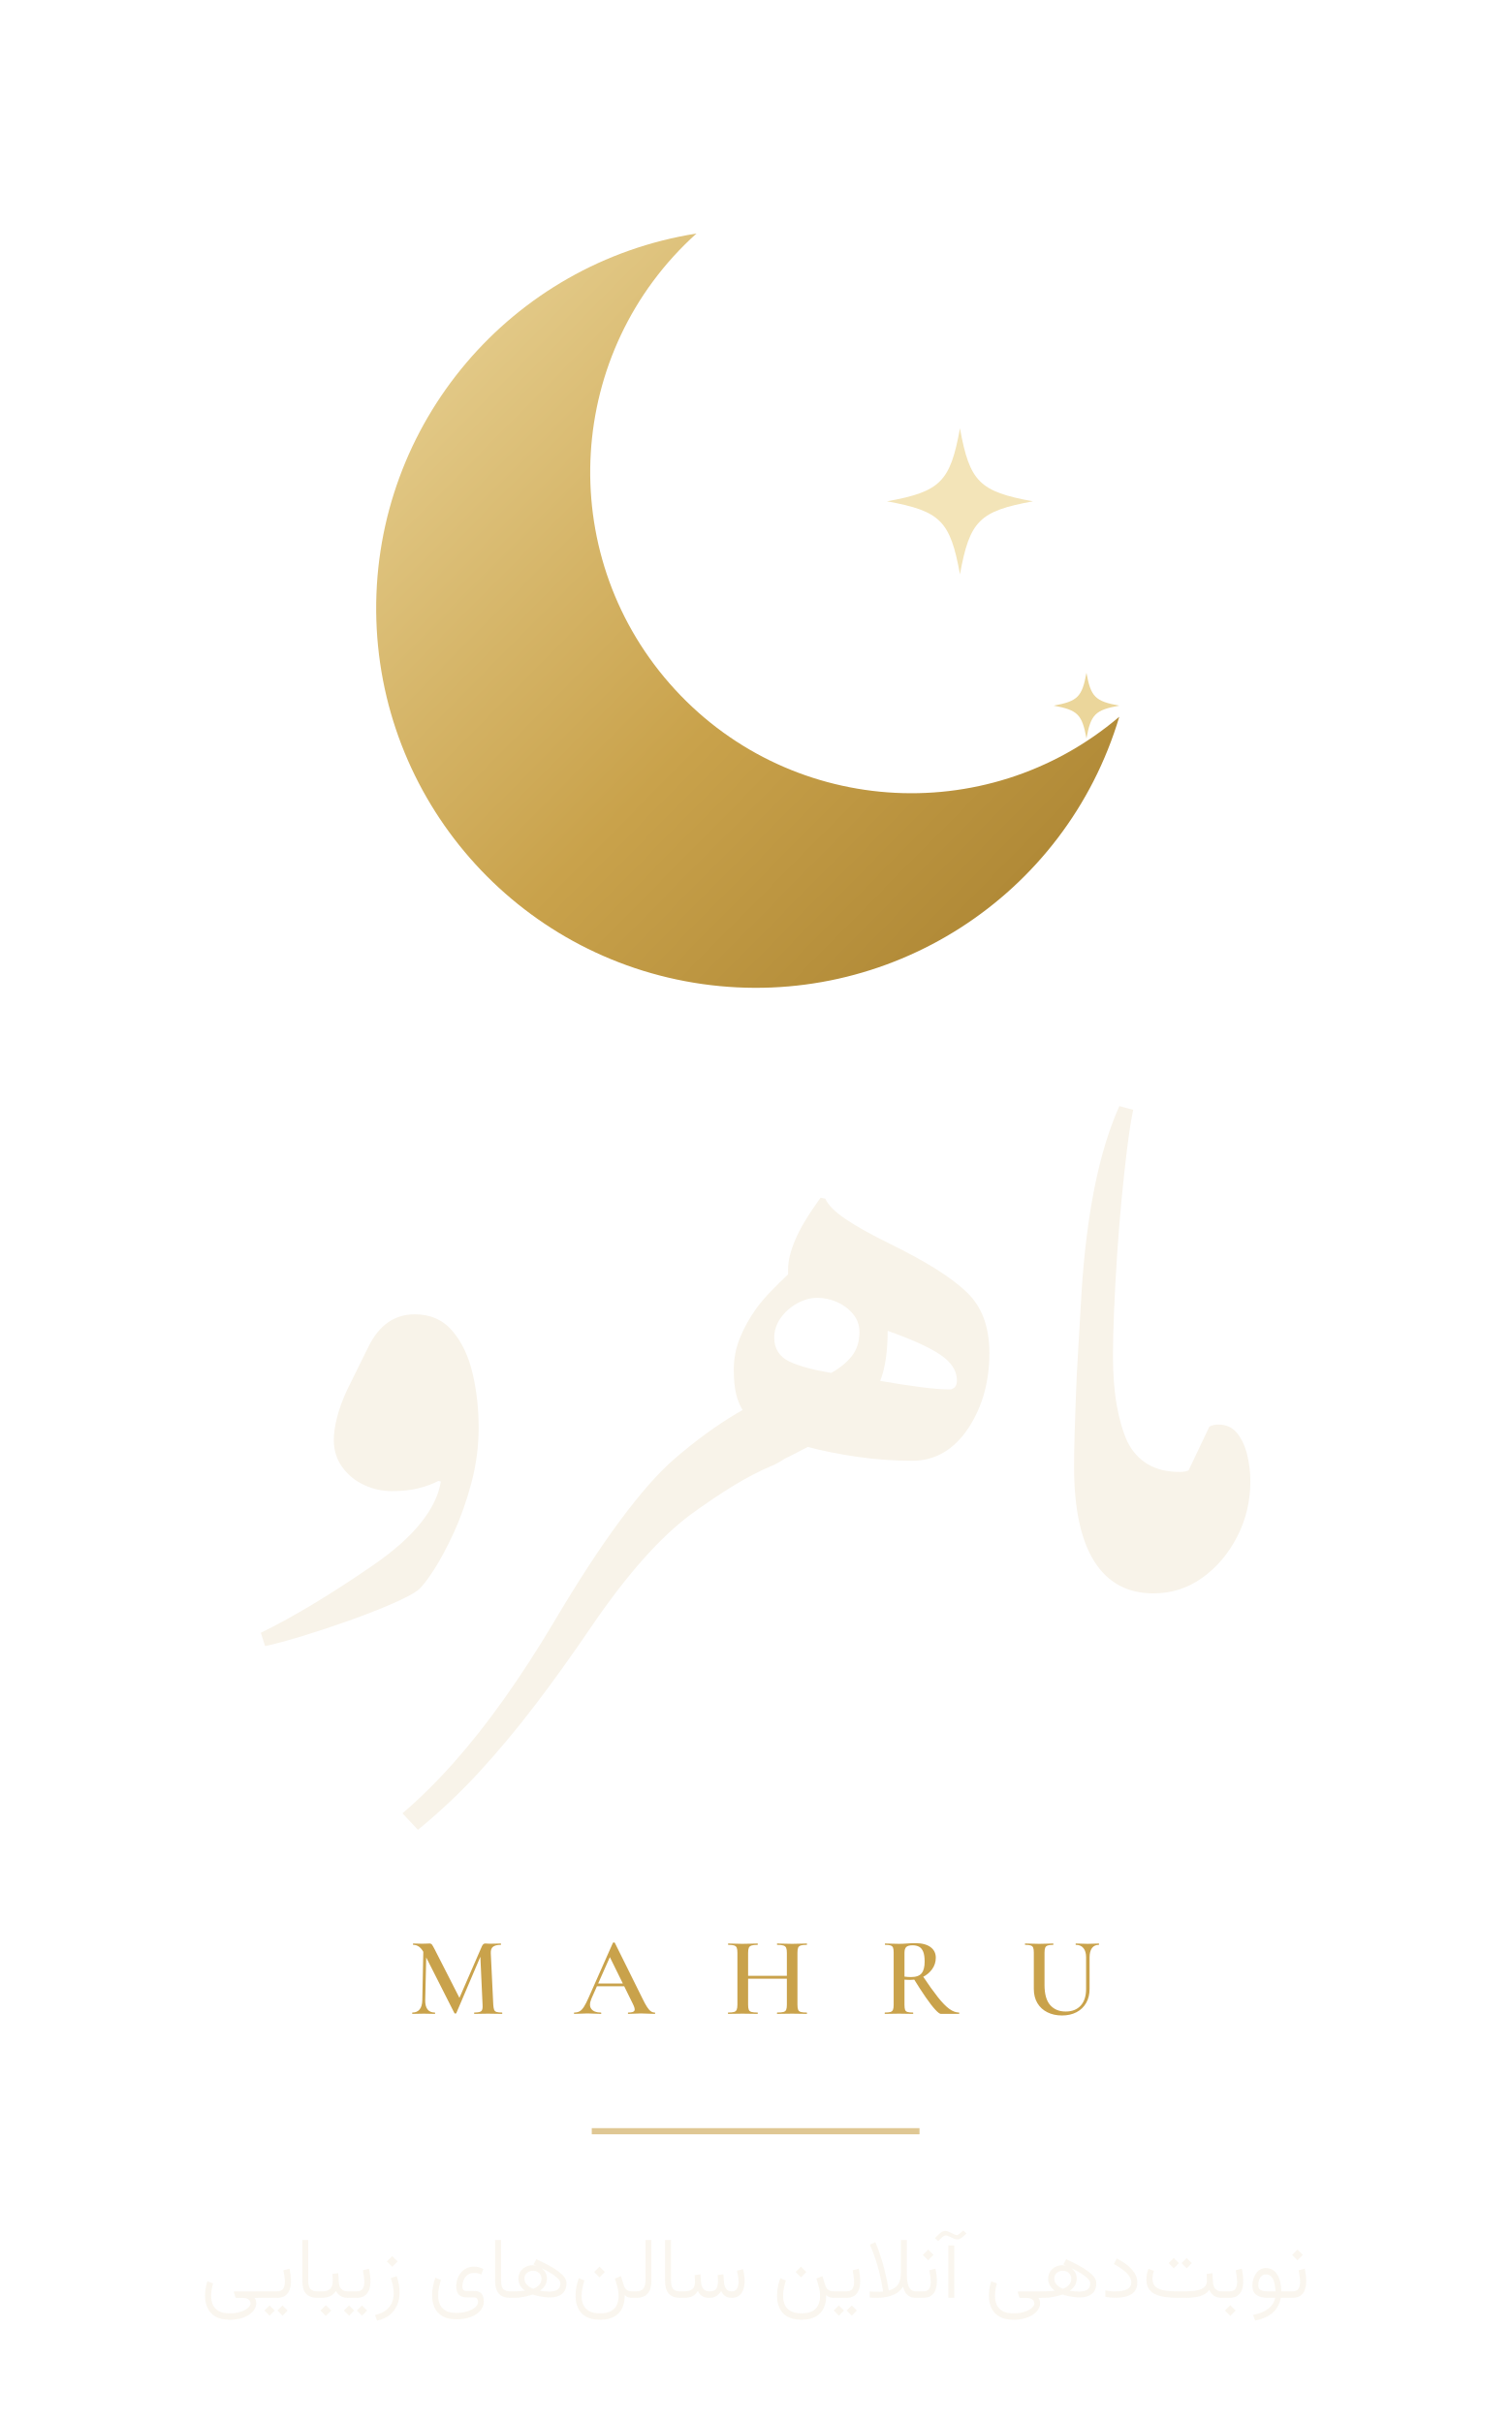
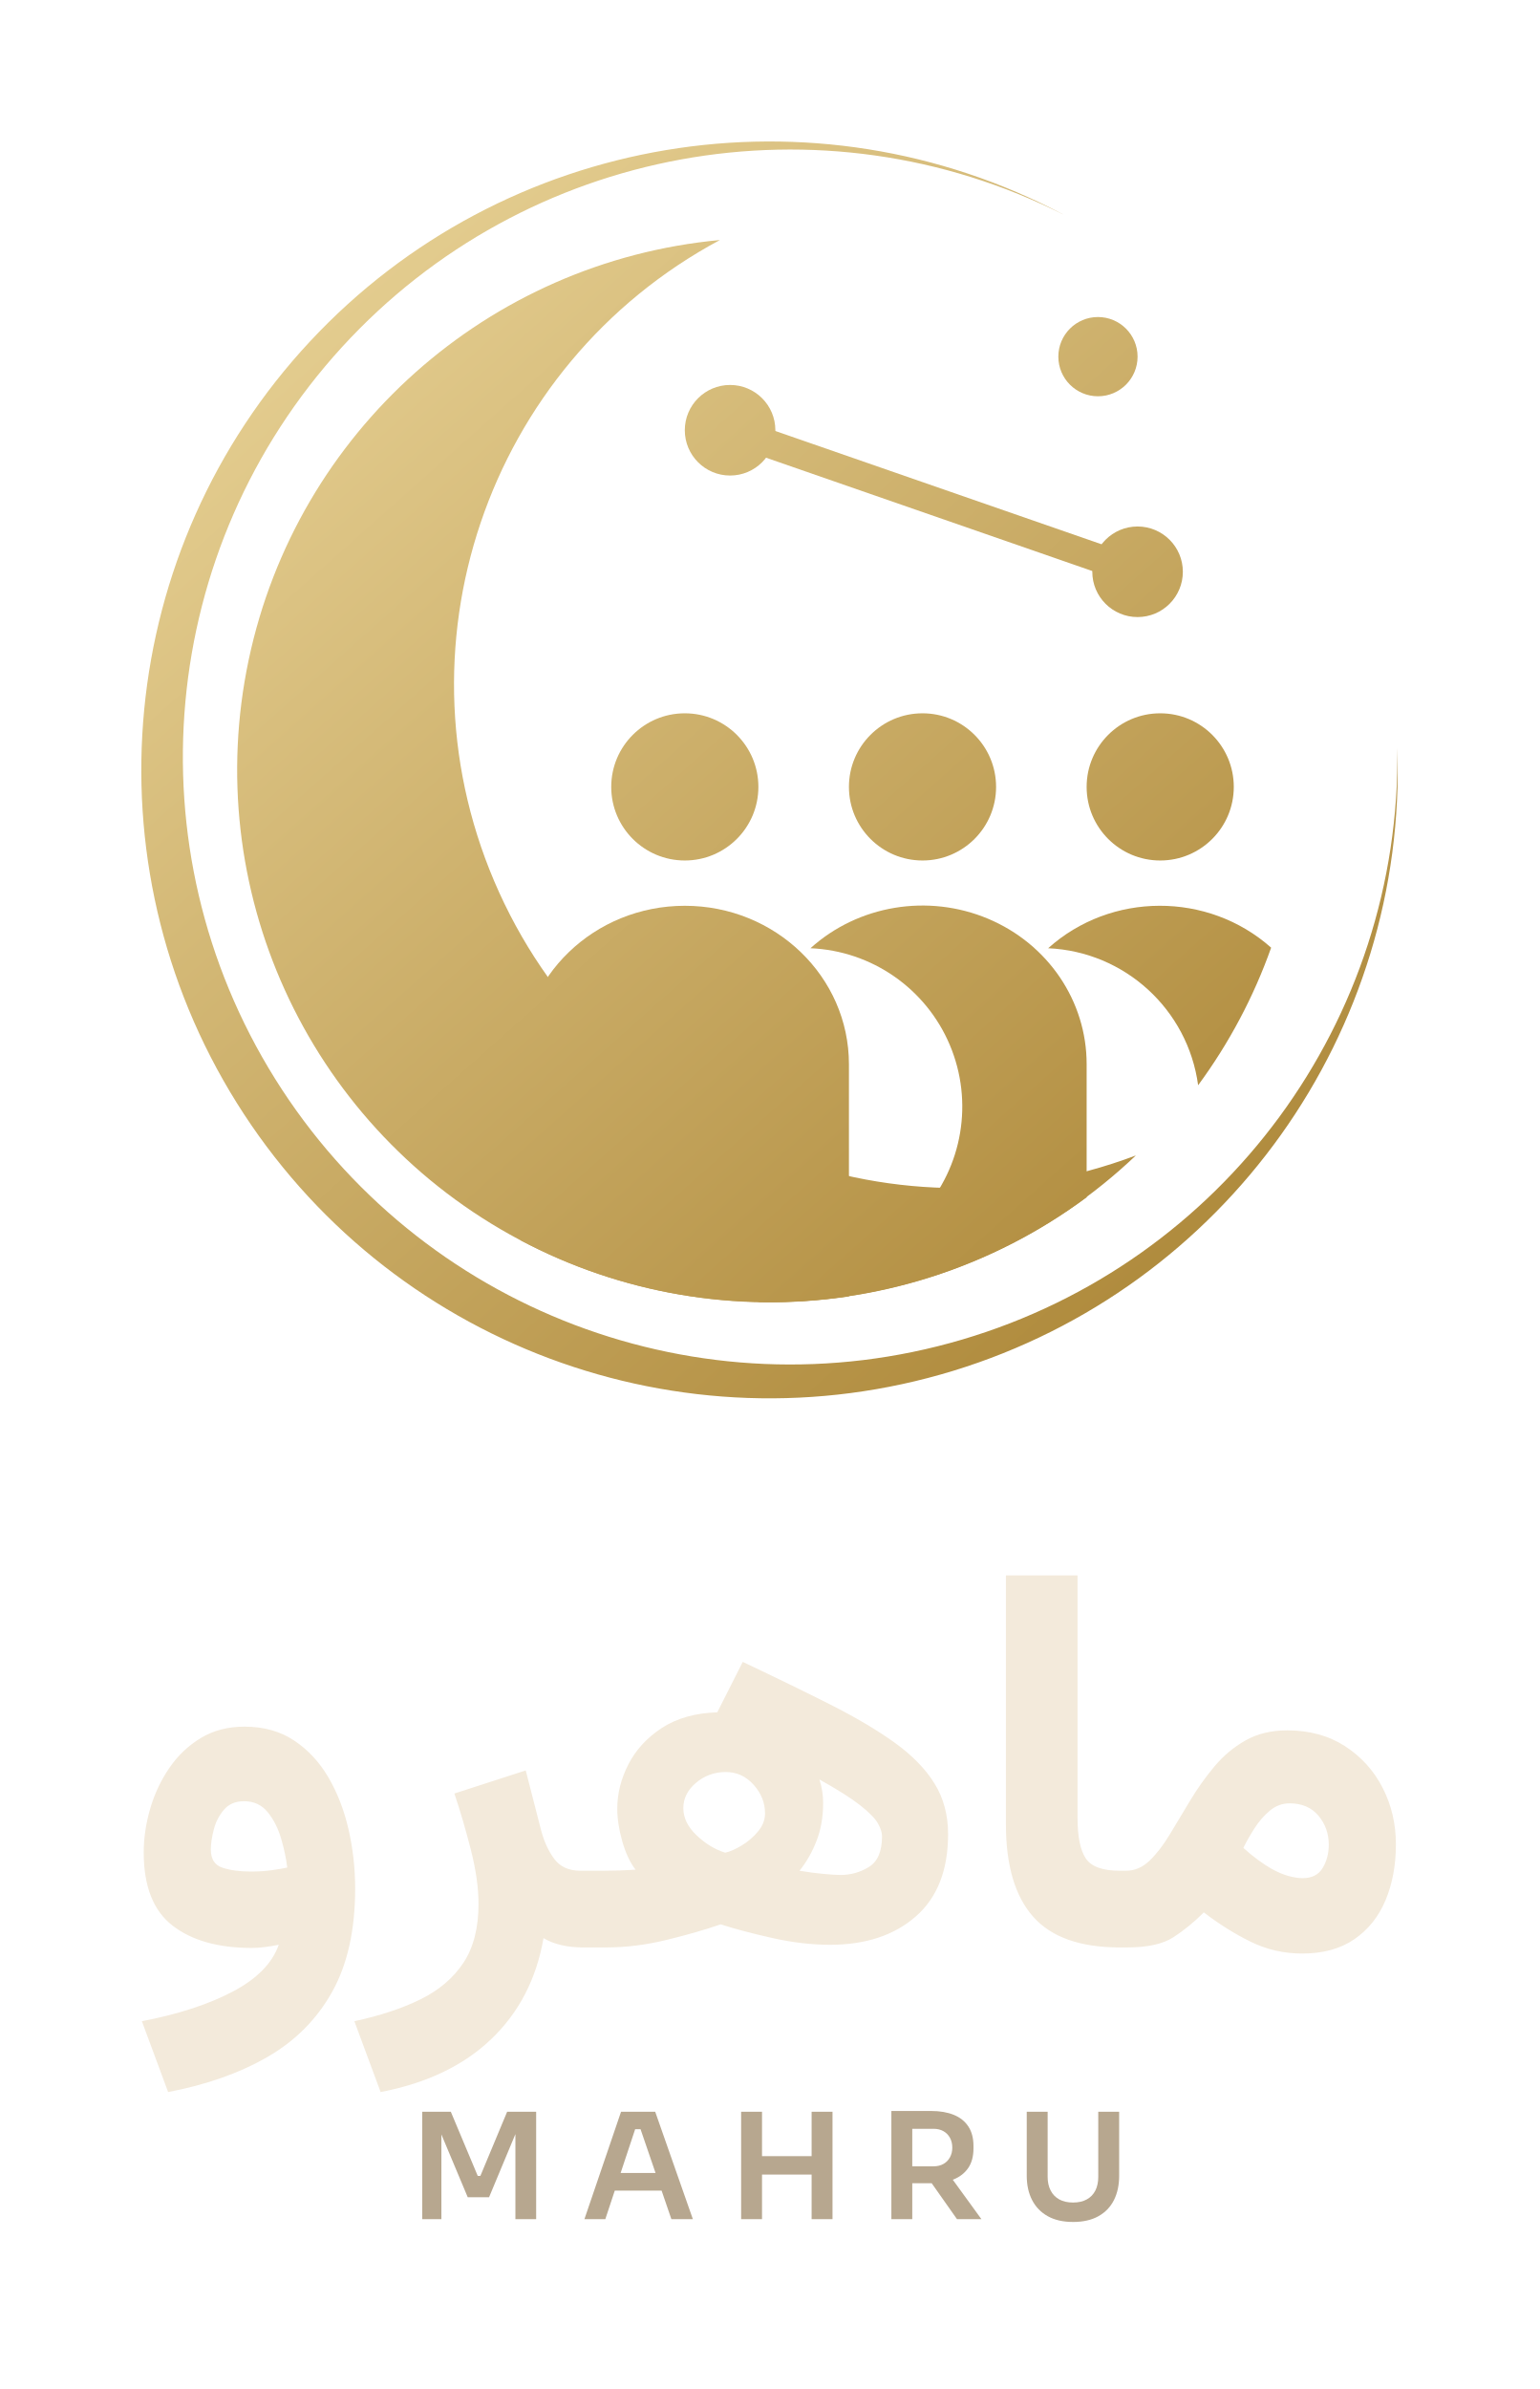
- <svg xmlns="http://www.w3.org/2000/svg" viewBox="0 0 295.03 473.17" width="295" height="473" role="img" aria-label="ماهرو">
+ <svg xmlns="http://www.w3.org/2000/svg" viewBox="0 0 272 422" width="272" height="422" role="img" aria-label="ماهرو">
  <defs>
-     <linearGradient id="mahru-gold" x1="0" y1="0" x2="1" y2="1">
+     <linearGradient id="mahru-gold" gradientUnits="userSpaceOnUse" x1="160" y1="145" x2="360" y2="370">
      <stop offset="0" stop-color="#EBD69B" />
-       <stop offset="0.55" stop-color="#C9A24B" />
      <stop offset="1" stop-color="#A67F2E" />
    </linearGradient>
  </defs>
-   <g transform="translate(52.52 20) scale(0.95)">
-     <path d="M87.835 26.954 A78.000 78.000 0 1 0 174.749 126.284 A66.000 66.000 0 0 1 87.835 26.954 Z" fill="url(#mahru-gold)" />
-     <path d="M142.000 67.000 C144.000 78.000 146.000 80.000 157.000 82.000 C146.000 84.000 144.000 86.000 142.000 97.000 C140.000 86.000 138.000 84.000 127.000 82.000 C138.000 80.000 140.000 78.000 142.000 67.000 Z" fill="#F3E4B8" />
-     <path d="M168.000 117.250 C168.900 122.200 169.800 123.100 174.750 124.000 C169.800 124.900 168.900 125.800 168.000 130.750 C167.100 125.800 166.200 124.900 161.250 124.000 C166.200 123.100 167.100 122.200 168.000 117.250 Z" fill="#EBD69B" />
+   <g transform="translate(-120.00 -120.00)">
+     <g id="crescent" fill="url(#mahru-gold)">
+       <path id="crescent-outer" d="M308.1 158A111 111 0 1 0 366.9 252.1A107.3 107.3 0 1 1 308.1 158Z" />
+       <path id="crescent-inner" d="M247.2 162.4A94 94 0 1 0 320.7 324.1A89 89 0 0 1 247.2 162.4Z" />
+     </g>
+     <g id="figures" fill="url(#mahru-gold)">
+       <g id="heads">
+         <circle cx="241" cy="259" r="13" />
+         <circle cx="283" cy="259" r="13" />
+         <circle cx="325" cy="259" r="13" />
+       </g>
+       <g id="shoulders">
+         <path d="M212 308A29 28 0 0 1 270 308V349A94 94 0 0 1 212 339.1Z" />
+         <path d="M263.2 287.5A29 28 0 0 1 312 308V331.5A94 94 0 0 1 254 350V342.3A28 28 0 1 0 263.2 287.5Z" />
+         <path d="M305.2 287.5A29 28 0 0 1 344.6 287.4A94 94 0 0 1 331.7 311.7A28 28 0 0 0 305.2 287.5Z" />
+       </g>
+     </g>
+     <g id="constellation">
+       <line id="constellation-link" x1="249" y1="196" x2="321" y2="221" stroke="url(#mahru-gold)" stroke-width="5" stroke-linecap="round" />
+       <g id="stars" fill="url(#mahru-gold)">
+         <circle cx="249" cy="196" r="8" />
+         <circle cx="321" cy="221" r="8" />
+         <circle cx="314" cy="183" r="7" />
+       </g>
+     </g>
  </g>
-   <path transform="translate(49.96 311.16)" d="M1.768 10.296 0.936 7.696Q5.824 5.304 11.336 1.976Q16.848 -1.352 22.88 -5.512Q28.912 -9.672 32.188 -13.78Q35.464 -17.888 36.088 -21.84Q35.984 -21.84 35.88 -21.892Q35.776 -21.944 35.568 -21.944Q34.008 -21.112 31.772 -20.54Q29.536 -19.968 26.52 -19.968Q23.712 -19.968 21.112 -21.164Q18.512 -22.36 16.848 -24.648Q15.184 -26.936 15.184 -29.952Q15.184 -31.824 15.808 -34.32Q16.432 -36.816 17.784 -39.728L21.944 -48.152Q25.064 -54.496 30.992 -54.496Q35.568 -54.496 38.324 -51.272Q41.08 -48.048 42.276 -43.004Q43.472 -37.96 43.472 -32.344Q43.472 -26.936 42.068 -21.632Q40.664 -16.328 38.636 -11.908Q36.608 -7.488 34.684 -4.524Q32.76 -1.56 31.616 -0.624Q30.264 0.416 26.572 2.028Q22.88 3.64 18.2 5.304Q13.52 6.968 9.1 8.32Q4.68 9.672 1.768 10.296ZM31.616 46.176 28.6 42.952Q33.696 38.584 38.636 33.02Q43.576 27.456 48.412 20.644Q53.248 13.832 58.032 5.824Q65.104 -6.136 71.032 -14.144Q76.96 -22.152 81.64 -26.208Q84.76 -28.912 87.828 -31.148Q90.896 -33.384 93.964 -35.204Q97.032 -37.024 100.048 -38.376Q100.568 -38.272 101.192 -38.168Q101.816 -38.064 102.336 -37.856Q104.208 -37.856 105.508 -36.816Q106.808 -35.776 106.808 -32.76Q106.808 -30.16 105.196 -28.132Q103.584 -26.104 100.36 -24.752Q97.136 -23.4 93.288 -21.06Q89.44 -18.72 84.864 -15.392Q75.92 -8.736 65.728 6.136Q59.8 14.872 54.392 21.944Q48.984 29.016 43.524 34.944Q38.064 40.872 31.616 46.176ZM95.888 -24.232Q93.704 -24.232 92.612 -25.532Q91.52 -26.832 91.52 -28.288Q91.52 -30.68 92.768 -32.448Q94.016 -34.216 95.368 -35.256Q94.224 -36.92 93.756 -38.896Q93.288 -40.872 93.288 -43.68Q93.288 -46.904 94.484 -49.868Q95.68 -52.832 97.76 -55.744Q99.008 -57.408 100.568 -59.02Q102.128 -60.632 103.896 -62.296Q103.896 -62.504 103.896 -62.816Q103.896 -63.128 103.896 -63.336Q103.896 -65.728 105.3 -69.056Q106.704 -72.384 110.24 -77.272L111.176 -77.064Q112.008 -75.192 115.18 -73.06Q118.352 -70.928 123.656 -68.328Q128.96 -65.728 132.704 -63.388Q136.448 -61.048 138.736 -58.864Q141.024 -56.68 142.116 -53.716Q143.208 -50.752 143.208 -46.904Q143.208 -42.848 142.22 -39.208Q141.232 -35.568 139.152 -32.344Q134.888 -25.896 128.128 -25.896Q122.72 -25.896 117.364 -26.676Q112.008 -27.456 107.744 -28.6Q106.392 -27.872 105.04 -27.196Q103.688 -26.52 102.232 -25.792Q101.192 -25.272 99.528 -24.752Q97.864 -24.232 95.888 -24.232ZM112.32 -43.056Q114.92 -44.512 116.376 -46.384Q117.832 -48.256 117.832 -51.064Q117.832 -53.04 116.584 -54.548Q115.336 -56.056 113.464 -56.888Q111.592 -57.72 109.616 -57.72Q107.64 -57.72 105.664 -56.628Q103.688 -55.536 102.44 -53.768Q101.192 -52.0 101.192 -49.92Q101.192 -46.696 104.208 -45.24Q107.224 -43.888 112.32 -43.056ZM135.304 -39.832Q135.512 -39.832 135.668 -39.832Q135.824 -39.832 135.928 -39.936Q136.864 -40.248 136.864 -41.6Q136.864 -44.408 133.64 -46.592Q130.416 -48.776 123.344 -51.272Q123.344 -45.24 121.888 -41.496Q126.048 -40.768 129.636 -40.3Q133.224 -39.832 135.304 -39.832ZM175.24 0.0Q167.648 0.0 163.696 -6.24Q159.744 -12.48 159.744 -24.752Q159.744 -27.56 159.848 -31.044Q159.952 -34.528 160.108 -38.792Q160.264 -43.056 160.576 -48.048Q160.888 -53.04 161.2 -58.76Q161.928 -70.2 163.748 -79.3Q165.568 -88.4 168.584 -95.16L171.288 -94.432Q170.664 -91.416 170.092 -86.788Q169.52 -82.16 169.0 -76.7Q168.48 -71.24 168.116 -65.624Q167.752 -60.008 167.544 -55.016Q167.336 -50.024 167.336 -46.384Q167.336 -40.976 168.064 -36.816Q168.792 -32.656 170.144 -29.64Q171.6 -26.728 174.148 -25.22Q176.696 -23.712 180.336 -23.712Q182.832 -23.712 183.872 -21.008Q184.912 -18.304 184.912 -13.312Q184.912 -8.528 183.56 -5.564Q182.208 -2.6 179.972 -1.3Q177.736 0.0 175.24 0.0ZM175.24 0.0Q173.056 0.0 171.808 -2.496Q170.56 -4.992 170.56 -10.504Q170.56 -16.328 173.004 -20.02Q175.448 -23.712 180.336 -23.712Q181.48 -23.712 182.104 -24.024L186.16 -32.552Q186.888 -32.968 187.928 -32.968Q190.216 -32.968 191.568 -31.304Q192.92 -29.64 193.544 -27.092Q194.168 -24.544 194.168 -21.84Q194.168 -16.12 191.62 -11.128Q189.072 -6.136 184.808 -3.068Q180.544 0.0 175.24 0.0Z" fill="#F8F3E9" />
-   <path transform="translate(79.83 393.28)" d="M2.596 -2.662 2.816 -13.244 3.41 -13.2 3.168 -2.662Q3.146 -1.496 3.619 -0.88Q4.092 -0.264 5.038 -0.264Q5.104 -0.264 5.104 -0.132Q5.104 0.0 5.038 0.0Q4.554 0.0 4.048 -0.022Q3.542 -0.044 2.904 -0.044Q2.244 -0.044 1.705 -0.022Q1.166 0.0 0.682 0.0Q0.616 0.0 0.616 -0.132Q0.616 -0.264 0.682 -0.264Q1.584 -0.264 2.079 -0.88Q2.574 -1.496 2.596 -2.662ZM18.172 -0.264Q18.216 -0.264 18.216 -0.132Q18.216 0.0 18.172 0.0Q17.6 0.0 16.896 -0.022Q16.192 -0.044 15.422 -0.044Q14.652 -0.044 13.981 -0.022Q13.31 0.0 12.76 0.0Q12.716 0.0 12.716 -0.132Q12.716 -0.264 12.76 -0.264Q13.816 -0.264 14.124 -0.55Q14.432 -0.836 14.366 -1.782L13.904 -11.836L14.872 -13.354L9.24 -0.154Q9.218 -0.066 9.064 -0.066Q8.91 -0.066 8.866 -0.154L2.904 -11.924Q2.112 -13.486 0.836 -13.486Q0.77 -13.486 0.77 -13.618Q0.77 -13.75 0.836 -13.75Q1.254 -13.75 1.727 -13.728Q2.2 -13.706 2.53 -13.706Q3.014 -13.706 3.399 -13.728Q3.784 -13.75 4.004 -13.75Q4.312 -13.75 4.477 -13.541Q4.642 -13.332 5.016 -12.606L9.966 -2.904L9.02 -1.232L14.234 -13.2Q14.366 -13.486 14.52 -13.618Q14.674 -13.75 14.894 -13.75Q15.092 -13.75 15.323 -13.728Q15.554 -13.706 15.884 -13.706Q16.544 -13.706 17.006 -13.728Q17.468 -13.75 17.908 -13.75Q17.974 -13.75 17.974 -13.618Q17.974 -13.486 17.908 -13.486Q16.896 -13.486 16.412 -13.112Q15.928 -12.738 15.972 -11.836L16.456 -1.782Q16.5 -1.144 16.621 -0.814Q16.742 -0.484 17.105 -0.374Q17.468 -0.264 18.172 -0.264ZM36.278 -5.39 36.564 -5.94H42.724L42.878 -5.39ZM47.982 -0.264Q48.07 -0.264 48.07 -0.132Q48.07 0.0 47.982 0.0Q47.322 0.0 46.629 -0.044Q45.936 -0.088 45.298 -0.088Q44.572 -0.088 44.033 -0.044Q43.494 0.0 42.834 0.0Q42.746 0.0 42.746 -0.132Q42.746 -0.264 42.834 -0.264Q43.824 -0.264 44.022 -0.616Q44.22 -0.968 43.692 -2.002L39.094 -11.352L39.996 -12.826L35.64 -3.014Q35.068 -1.672 35.607 -0.968Q36.146 -0.264 37.444 -0.264Q37.554 -0.264 37.554 -0.132Q37.554 0.0 37.444 0.0Q36.784 0.0 36.234 -0.044Q35.684 -0.088 34.848 -0.088Q34.012 -0.088 33.517 -0.044Q33.022 0.0 32.296 0.0Q32.208 0.0 32.208 -0.132Q32.208 -0.264 32.296 -0.264Q32.89 -0.264 33.319 -0.506Q33.748 -0.748 34.166 -1.397Q34.584 -2.046 35.09 -3.212L39.82 -13.882Q39.864 -13.948 40.018 -13.948Q40.172 -13.948 40.194 -13.882L45.584 -3.014Q46.09 -1.958 46.486 -1.353Q46.882 -0.748 47.234 -0.506Q47.586 -0.264 47.982 -0.264ZM73.788 -11.924Q73.788 -12.562 73.656 -12.892Q73.524 -13.222 73.128 -13.354Q72.732 -13.486 71.918 -13.486Q71.852 -13.486 71.852 -13.618Q71.852 -13.75 71.918 -13.75Q72.468 -13.75 73.183 -13.717Q73.898 -13.684 74.844 -13.684Q75.614 -13.684 76.362 -13.717Q77.11 -13.75 77.66 -13.75Q77.726 -13.75 77.726 -13.618Q77.726 -13.486 77.66 -13.486Q76.89 -13.486 76.505 -13.365Q76.12 -13.244 75.988 -12.925Q75.856 -12.606 75.856 -11.968V-1.782Q75.856 -1.144 75.988 -0.814Q76.12 -0.484 76.505 -0.374Q76.89 -0.264 77.66 -0.264Q77.726 -0.264 77.726 -0.132Q77.726 0.0 77.66 0.0Q77.11 0.0 76.362 -0.022Q75.614 -0.044 74.844 -0.044Q73.898 -0.044 73.183 -0.022Q72.468 0.0 71.918 0.0Q71.852 0.0 71.852 -0.132Q71.852 -0.264 71.918 -0.264Q72.732 -0.264 73.128 -0.374Q73.524 -0.484 73.656 -0.814Q73.788 -1.144 73.788 -1.782ZM65.098 -6.864V-7.436H74.734V-6.864ZM64.13 -1.782V-11.968Q64.13 -12.606 63.998 -12.925Q63.866 -13.244 63.492 -13.365Q63.118 -13.486 62.348 -13.486Q62.304 -13.486 62.304 -13.618Q62.304 -13.75 62.348 -13.75Q62.92 -13.75 63.624 -13.717Q64.328 -13.684 65.098 -13.684Q66.044 -13.684 66.77 -13.717Q67.496 -13.75 68.068 -13.75Q68.112 -13.75 68.112 -13.618Q68.112 -13.486 68.068 -13.486Q67.276 -13.486 66.88 -13.354Q66.484 -13.222 66.352 -12.892Q66.22 -12.562 66.22 -11.924V-1.782Q66.22 -1.144 66.352 -0.814Q66.484 -0.484 66.891 -0.374Q67.298 -0.264 68.068 -0.264Q68.112 -0.264 68.112 -0.132Q68.112 0.0 68.068 0.0Q67.474 0.0 66.759 -0.022Q66.044 -0.044 65.098 -0.044Q64.328 -0.044 63.602 -0.022Q62.876 0.0 62.326 0.0Q62.282 0.0 62.282 -0.132Q62.282 -0.264 62.326 -0.264Q63.096 -0.264 63.47 -0.374Q63.844 -0.484 63.987 -0.814Q64.13 -1.144 64.13 -1.782ZM103.862 0.0Q103.532 0.0 102.762 -0.836Q101.992 -1.672 100.903 -3.245Q99.814 -4.818 98.472 -6.996L100.232 -7.524Q102.014 -4.862 103.279 -3.267Q104.544 -1.672 105.523 -0.968Q106.502 -0.264 107.404 -0.264Q107.448 -0.264 107.448 -0.132Q107.448 0.0 107.404 0.0Q106.018 0.0 105.149 0.0Q104.28 0.0 103.862 0.0ZM98.868 -13.816Q100.782 -13.816 101.827 -13.057Q102.872 -12.298 102.872 -10.978Q102.872 -9.724 102.157 -8.734Q101.442 -7.744 100.309 -7.194Q99.176 -6.644 97.878 -6.644Q97.614 -6.644 97.306 -6.655Q96.998 -6.666 96.756 -6.688V-1.782Q96.756 -1.144 96.866 -0.814Q96.976 -0.484 97.339 -0.374Q97.702 -0.264 98.406 -0.264Q98.472 -0.264 98.472 -0.132Q98.472 0.0 98.406 0.0Q97.856 0.0 97.174 -0.022Q96.492 -0.044 95.678 -0.044Q94.908 -0.044 94.204 -0.022Q93.5 0.0 92.95 0.0Q92.884 0.0 92.884 -0.132Q92.884 -0.264 92.95 -0.264Q93.676 -0.264 94.028 -0.374Q94.38 -0.484 94.512 -0.814Q94.644 -1.144 94.644 -1.782V-11.968Q94.644 -12.606 94.523 -12.925Q94.402 -13.244 94.05 -13.365Q93.698 -13.486 92.972 -13.486Q92.928 -13.486 92.928 -13.618Q92.928 -13.75 92.972 -13.75Q93.522 -13.75 94.215 -13.717Q94.908 -13.684 95.678 -13.684Q96.382 -13.684 97.262 -13.75Q98.142 -13.816 98.868 -13.816ZM100.694 -10.208Q100.694 -11.484 100.397 -12.177Q100.1 -12.87 99.572 -13.134Q99.044 -13.398 98.34 -13.398Q97.482 -13.398 97.119 -13.079Q96.756 -12.76 96.756 -11.924V-7.282Q97.064 -7.238 97.416 -7.216Q97.768 -7.194 98.032 -7.194Q99.506 -7.194 100.1 -7.931Q100.694 -8.668 100.694 -10.208ZM132.22 -11.066Q132.22 -12.21 131.703 -12.848Q131.186 -13.486 130.218 -13.486Q130.174 -13.486 130.174 -13.618Q130.174 -13.75 130.218 -13.75Q130.768 -13.75 131.329 -13.717Q131.89 -13.684 132.55 -13.684Q133.122 -13.684 133.683 -13.717Q134.244 -13.75 134.706 -13.75Q134.75 -13.75 134.75 -13.618Q134.75 -13.486 134.706 -13.486Q133.826 -13.486 133.364 -12.848Q132.902 -12.21 132.902 -11.066V-4.906Q132.902 -3.3 132.231 -2.134Q131.56 -0.968 130.35 -0.33Q129.14 0.308 127.512 0.308Q125.906 0.308 124.652 -0.319Q123.398 -0.946 122.705 -2.112Q122.012 -3.278 122.012 -4.884V-11.968Q122.012 -12.606 121.891 -12.925Q121.77 -13.244 121.407 -13.365Q121.044 -13.486 120.34 -13.486Q120.274 -13.486 120.274 -13.618Q120.274 -13.75 120.34 -13.75Q120.89 -13.75 121.583 -13.717Q122.276 -13.684 123.046 -13.684Q123.86 -13.684 124.542 -13.717Q125.224 -13.75 125.774 -13.75Q125.84 -13.75 125.84 -13.618Q125.84 -13.486 125.774 -13.486Q125.048 -13.486 124.696 -13.354Q124.344 -13.222 124.223 -12.892Q124.102 -12.562 124.102 -11.924V-5.654Q124.102 -2.97 125.213 -1.716Q126.324 -0.462 128.238 -0.462Q130.108 -0.462 131.164 -1.617Q132.22 -2.772 132.22 -4.884Z" fill="#C9A24B" />
-   <rect x="115.52" y="415.59" width="64" height="1.2" fill="#C9A24B" opacity="0.6" />
-   <path transform="translate(39.13 448.73)" d="M5.661 4.275Q6.931 4.275 7.906 3.993Q8.882 3.71 9.542 3.241Q10.202 2.772 10.538 2.204Q10.874 1.635 10.874 1.071Q10.874 0.789 10.808 0.523Q10.741 0.257 10.534 0.008H11.14V-1.253H6.674Q6.583 -1.253 6.537 -1.204Q6.491 -1.154 6.508 -1.087L6.699 -0.407Q6.749 -0.216 6.819 -0.104Q6.89 0.008 7.031 0.008H8.185Q8.957 0.008 9.351 0.307Q9.745 0.606 9.745 1.096Q9.745 1.527 9.23 1.976Q8.716 2.424 7.794 2.727Q6.873 3.03 5.661 3.03Q4.333 3.03 3.544 2.582Q2.756 2.133 2.411 1.365Q2.067 0.598 2.067 -0.365Q2.067 -0.822 2.142 -1.44Q2.216 -2.059 2.432 -2.831L1.328 -3.237Q1.046 -2.366 0.959 -1.66Q0.872 -0.955 0.872 -0.398Q0.872 0.905 1.357 1.963Q1.843 3.021 2.893 3.648Q3.943 4.275 5.661 4.275ZM10.808 -1.262V0.0H13.763V-1.262ZM15.996 1.478 15 2.474 15.996 3.486 17.0 2.474ZM13.472 1.478 12.476 2.474 13.472 3.486 14.477 2.474ZM14.933 0.0Q15.938 0.0 16.531 -0.419Q17.125 -0.838 17.386 -1.581Q17.647 -2.324 17.647 -3.295Q17.647 -3.843 17.573 -4.462Q17.498 -5.08 17.374 -5.694L16.17 -5.387Q16.278 -4.798 16.365 -4.2Q16.452 -3.603 16.452 -3.088Q16.452 -2.274 16.128 -1.768Q15.805 -1.262 14.917 -1.262H13.58V0.0ZM19.864 -11.306V-3.37Q19.864 -1.644 20.578 -0.822Q21.292 0.0 22.811 0.0H23.093V-1.262H22.811Q21.906 -1.262 21.466 -1.714Q21.026 -2.167 21.026 -3.37V-11.306ZM22.752 -1.262V0.0H23.151V-1.262ZM24.462 1.428 23.417 2.474 24.462 3.52 25.508 2.474ZM25.741 -4.673Q25.766 -4.358 25.786 -4.022Q25.807 -3.686 25.807 -3.312Q25.807 -2.241 25.297 -1.751Q24.786 -1.262 23.715 -1.262H22.927V0.0H23.715Q24.579 0.0 25.305 -0.328Q26.031 -0.656 26.43 -1.353Q26.604 -0.988 26.907 -0.681Q27.21 -0.374 27.658 -0.187Q28.106 0.0 28.721 0.0H28.986V-1.262H28.737Q28.231 -1.262 27.857 -1.461Q27.484 -1.66 27.26 -2.046Q27.036 -2.432 27.002 -2.997L26.878 -4.806ZM28.638 -1.262V0.0H29.302V-1.262ZM31.518 1.478 30.522 2.474 31.518 3.486 32.522 2.474ZM28.995 1.478 27.999 2.474 28.995 3.486 29.999 2.474ZM30.456 0.0Q31.46 0.0 32.053 -0.419Q32.647 -0.838 32.908 -1.581Q33.17 -2.324 33.17 -3.295Q33.17 -3.843 33.095 -4.462Q33.021 -5.08 32.896 -5.694L31.692 -5.387Q31.8 -4.798 31.887 -4.2Q31.975 -3.603 31.975 -3.088Q31.975 -2.274 31.651 -1.768Q31.327 -1.262 30.439 -1.262H29.103V0.0ZM37.428 -8.16 36.382 -7.114 37.428 -6.068 38.474 -7.114ZM34.465 4.441Q35.959 4.134 36.934 3.341Q37.91 2.548 38.387 1.411Q38.864 0.274 38.864 -1.079Q38.864 -1.834 38.719 -2.631Q38.574 -3.428 38.3 -4.242L37.154 -3.86Q37.42 -3.071 37.561 -2.32Q37.702 -1.569 37.702 -0.88Q37.702 0.158 37.329 1.004Q36.955 1.851 36.158 2.449Q35.361 3.046 34.066 3.354ZM49.979 4.192Q51.208 4.192 52.191 3.918Q53.175 3.644 53.872 3.167Q54.569 2.689 54.939 2.063Q55.308 1.436 55.308 0.714Q55.308 0.108 55.138 -0.353Q54.968 -0.813 54.557 -1.075Q54.146 -1.336 53.424 -1.336H52.046Q51.54 -1.336 51.336 -1.531Q51.133 -1.727 51.133 -2.2Q51.133 -2.938 51.403 -3.544Q51.672 -4.15 52.191 -4.507Q52.71 -4.864 53.457 -4.864Q53.822 -4.864 54.158 -4.79Q54.495 -4.715 54.818 -4.557L55.208 -5.603Q54.777 -5.885 54.329 -5.993Q53.88 -6.101 53.449 -6.101Q52.619 -6.101 51.967 -5.794Q51.315 -5.487 50.859 -4.943Q50.402 -4.399 50.162 -3.694Q49.921 -2.988 49.921 -2.2Q49.921 -1.727 50.029 -1.336Q50.137 -0.946 50.377 -0.668Q50.618 -0.39 51.025 -0.237Q51.432 -0.083 52.021 -0.083H53.366Q53.839 -0.083 54.013 0.174Q54.188 0.432 54.188 0.747Q54.188 1.204 53.855 1.606Q53.523 2.009 52.942 2.308Q52.361 2.606 51.598 2.777Q50.834 2.947 49.979 2.947Q48.667 2.947 47.883 2.507Q47.099 2.067 46.746 1.303Q46.393 0.54 46.393 -0.432Q46.393 -1.179 46.551 -1.963Q46.708 -2.748 46.933 -3.495L45.837 -3.935Q45.538 -3.088 45.372 -2.204Q45.206 -1.32 45.206 -0.481Q45.206 0.838 45.688 1.897Q46.169 2.955 47.219 3.573Q48.269 4.192 49.979 4.192ZM57.516 -11.306V-3.37Q57.516 -1.644 58.23 -0.822Q58.944 0.0 60.463 0.0H60.745V-1.262H60.463Q59.558 -1.262 59.118 -1.714Q58.678 -2.167 58.678 -3.37V-11.306ZM63.235 -3.71Q63.235 -4.424 63.721 -4.856Q64.207 -5.288 64.97 -5.288Q65.394 -5.288 65.759 -5.097Q66.124 -4.906 66.348 -4.549Q66.572 -4.192 66.572 -3.686Q66.572 -3.254 66.377 -2.893Q66.182 -2.532 65.825 -2.254Q65.468 -1.976 64.962 -1.768Q64.447 -1.967 64.057 -2.262Q63.667 -2.557 63.451 -2.93Q63.235 -3.304 63.235 -3.71ZM65.02 -6.524Q65.734 -6.217 66.477 -5.86Q67.22 -5.503 67.896 -5.117Q68.573 -4.731 69.108 -4.337Q69.644 -3.943 69.955 -3.561Q70.266 -3.179 70.266 -2.839Q70.266 -1.976 69.689 -1.598Q69.112 -1.22 68.083 -1.22Q67.66 -1.22 67.191 -1.266Q66.722 -1.312 66.257 -1.378Q66.672 -1.668 66.979 -2.013Q67.286 -2.357 67.46 -2.802Q67.635 -3.246 67.635 -3.818Q67.635 -4.507 67.253 -5.084Q66.871 -5.661 66.24 -6.018Q65.609 -6.375 64.887 -6.375Q64.115 -6.375 63.472 -6.047Q62.829 -5.719 62.443 -5.117Q62.057 -4.516 62.057 -3.694Q62.057 -3.229 62.214 -2.806Q62.372 -2.382 62.663 -2.03Q62.953 -1.677 63.343 -1.403Q62.762 -1.336 62.264 -1.299Q61.766 -1.262 61.127 -1.262H60.413V0.0H61.235Q62.14 0.0 63.123 -0.191Q64.107 -0.382 64.829 -0.639Q65.244 -0.506 65.821 -0.374Q66.398 -0.241 67.029 -0.158Q67.66 -0.075 68.232 -0.075Q69.71 -0.075 70.582 -0.764Q71.453 -1.453 71.453 -2.864Q71.453 -3.47 71.038 -4.038Q70.623 -4.607 69.855 -5.18Q69.087 -5.752 68.0 -6.338Q66.913 -6.923 65.56 -7.554ZM77.903 -6.093 76.857 -5.047 77.903 -4.001 78.949 -5.047ZM77.994 3.03Q76.683 3.03 75.898 2.59Q75.114 2.15 74.761 1.386Q74.408 0.623 74.408 -0.349Q74.408 -1.096 74.566 -1.88Q74.724 -2.665 74.948 -3.403L73.852 -3.843Q73.553 -3.005 73.387 -2.121Q73.221 -1.237 73.221 -0.398Q73.221 0.921 73.703 1.984Q74.184 3.046 75.234 3.661Q76.284 4.275 77.994 4.275Q79.729 4.275 80.8 3.656Q81.871 3.038 82.36 1.942Q82.85 0.847 82.825 -0.556Q83.107 -0.249 83.448 -0.125Q83.788 0.0 84.353 0.0H84.701V-1.262H84.328Q83.622 -1.262 83.219 -1.569Q82.817 -1.876 82.651 -2.432L82.086 -4.242L80.899 -3.769Q81.14 -3.096 81.381 -2.171Q81.622 -1.245 81.622 -0.315Q81.622 0.581 81.298 1.341Q80.974 2.1 80.186 2.565Q79.397 3.03 77.994 3.03ZM84.369 -1.262V0.0H85.033Q86.61 0.0 87.324 -0.851Q88.038 -1.702 88.038 -3.37V-11.306H86.884V-3.362Q86.884 -2.44 86.494 -1.851Q86.104 -1.262 85.042 -1.262ZM90.703 -11.306V-3.37Q90.703 -1.644 91.417 -0.822Q92.13 0.0 93.649 0.0H93.932V-1.262H93.649Q92.745 -1.262 92.305 -1.714Q91.865 -2.167 91.865 -3.37V-11.306ZM99.385 0.0Q100.141 0.0 100.697 -0.336Q101.253 -0.672 101.66 -1.345Q101.917 -0.739 102.403 -0.369Q102.888 0.0 103.735 0.0Q104.665 -0.008 105.212 -0.469Q105.76 -0.93 106.001 -1.677Q106.242 -2.424 106.242 -3.279Q106.242 -3.876 106.155 -4.474Q106.067 -5.072 105.926 -5.611L104.748 -5.288Q104.814 -5.03 104.885 -4.665Q104.955 -4.3 105.005 -3.901Q105.055 -3.503 105.055 -3.113Q105.055 -2.623 104.93 -2.2Q104.806 -1.776 104.515 -1.519Q104.225 -1.262 103.727 -1.262Q102.963 -1.262 102.618 -1.768Q102.274 -2.274 102.224 -2.988L102.1 -4.59L100.962 -4.449Q100.987 -4.15 101.004 -3.926Q101.021 -3.702 101.029 -3.532Q101.037 -3.362 101.037 -3.221Q101.037 -2.283 100.688 -1.772Q100.34 -1.262 99.402 -1.262Q98.605 -1.262 98.198 -1.756Q97.792 -2.25 97.733 -2.988L97.609 -4.59L96.472 -4.449Q96.505 -4.15 96.517 -3.926Q96.53 -3.702 96.538 -3.532Q96.546 -3.362 96.546 -3.221Q96.546 -2.49 96.31 -2.063Q96.073 -1.635 95.596 -1.448Q95.119 -1.262 94.38 -1.262H93.6V0.0H94.363Q95.509 0.0 96.119 -0.34Q96.729 -0.681 97.103 -1.361Q97.385 -0.722 97.899 -0.361Q98.414 0.0 99.385 0.0ZM117.249 -6.093 116.203 -5.047 117.249 -4.001 118.294 -5.047ZM117.34 3.03Q116.028 3.03 115.244 2.59Q114.459 2.15 114.107 1.386Q113.754 0.623 113.754 -0.349Q113.754 -1.096 113.912 -1.88Q114.069 -2.665 114.293 -3.403L113.198 -3.843Q112.899 -3.005 112.733 -2.121Q112.567 -1.237 112.567 -0.398Q112.567 0.921 113.048 1.984Q113.53 3.046 114.58 3.661Q115.63 4.275 117.34 4.275Q119.075 4.275 120.146 3.656Q121.216 3.038 121.706 1.942Q122.196 0.847 122.171 -0.556Q122.453 -0.249 122.793 -0.125Q123.134 0.0 123.698 0.0H124.047V-1.262H123.673Q122.968 -1.262 122.565 -1.569Q122.163 -1.876 121.997 -2.432L121.432 -4.242L120.245 -3.769Q120.486 -3.096 120.727 -2.171Q120.967 -1.245 120.967 -0.315Q120.967 0.581 120.644 1.341Q120.32 2.1 119.531 2.565Q118.743 3.03 117.34 3.03ZM123.715 -1.262V0.0H124.968V-1.262ZM126.097 0.0Q127.102 0.0 127.695 -0.419Q128.289 -0.838 128.55 -1.581Q128.812 -2.324 128.812 -3.295Q128.812 -3.843 128.737 -4.462Q128.662 -5.08 128.538 -5.694L127.334 -5.387Q127.442 -4.798 127.529 -4.2Q127.616 -3.603 127.616 -3.088Q127.616 -2.274 127.292 -1.768Q126.969 -1.262 126.081 -1.262H124.744V0.0ZM127.16 1.478 126.164 2.474 127.16 3.486 128.164 2.474ZM124.636 1.478 123.64 2.474 124.636 3.486 125.641 2.474ZM134.373 -1.444Q134.373 -1.444 134.294 -1.955Q134.215 -2.465 134.037 -3.374Q133.858 -4.283 133.56 -5.479Q133.261 -6.674 132.817 -8.056Q132.373 -9.438 131.775 -10.874L130.704 -10.384Q131.318 -8.981 131.758 -7.645Q132.198 -6.309 132.493 -5.151Q132.788 -3.993 132.954 -3.113Q133.12 -2.233 133.194 -1.735Q133.269 -1.237 133.269 -1.237Q133.053 -1.204 132.783 -1.195Q132.514 -1.187 132.124 -1.187Q131.783 -1.187 131.455 -1.204Q131.127 -1.22 130.663 -1.253V-0.058Q130.995 -0.033 131.318 -0.017Q131.642 0.0 131.958 0.0Q133.261 0.0 134.278 -0.245Q135.294 -0.49 136.021 -0.979Q136.747 -1.469 137.179 -2.191Q137.328 -1.544 137.627 -1.05Q137.926 -0.556 138.432 -0.278Q138.938 0.0 139.677 0.0H140.051V-1.262H139.694Q139.03 -1.262 138.64 -1.673Q138.25 -2.083 138.083 -2.839Q137.917 -3.594 137.917 -4.615V-11.306H136.755V-5.055Q136.755 -3.843 136.465 -3.125Q136.174 -2.407 135.639 -2.021Q135.104 -1.635 134.373 -1.444ZM141.072 0.0Q142.076 0.0 142.67 -0.419Q143.263 -0.838 143.525 -1.581Q143.786 -2.324 143.786 -3.295Q143.786 -3.843 143.711 -4.462Q143.637 -5.08 143.512 -5.694L142.309 -5.387Q142.417 -4.798 142.504 -4.2Q142.591 -3.603 142.591 -3.088Q142.591 -2.274 142.267 -1.768Q141.943 -1.262 141.055 -1.262H139.719V0.0ZM142.084 -9.43 141.039 -8.384 142.084 -7.338 143.13 -8.384ZM147.389 -12.318 146.318 -12.8Q146.061 -12.924 145.841 -12.995Q145.621 -13.065 145.405 -13.065Q145.073 -13.065 144.708 -12.841Q144.342 -12.617 143.819 -12.086L143.396 -11.646L144.035 -11.065L144.458 -11.488Q144.824 -11.854 145.069 -12.024Q145.313 -12.194 145.538 -12.194Q145.637 -12.194 145.745 -12.161Q145.853 -12.127 145.986 -12.069L147.057 -11.58Q147.455 -11.397 147.762 -11.397Q148.078 -11.397 148.397 -11.588Q148.717 -11.779 149.148 -12.186L149.555 -12.567L148.916 -13.14L148.542 -12.808Q148.252 -12.551 148.053 -12.401Q147.854 -12.252 147.663 -12.252Q147.521 -12.252 147.389 -12.318ZM147.173 -10.243H146.011V-0.008H147.173ZM158.728 4.275Q159.998 4.275 160.973 3.993Q161.948 3.71 162.608 3.241Q163.268 2.772 163.604 2.204Q163.94 1.635 163.94 1.071Q163.94 0.789 163.874 0.523Q163.808 0.257 163.6 0.008H164.206V-1.253H159.74Q159.649 -1.253 159.603 -1.204Q159.558 -1.154 159.574 -1.087L159.765 -0.407Q159.815 -0.216 159.885 -0.104Q159.956 0.008 160.097 0.008H161.251Q162.023 0.008 162.417 0.307Q162.812 0.606 162.812 1.096Q162.812 1.527 162.297 1.976Q161.782 2.424 160.861 2.727Q159.939 3.03 158.728 3.03Q157.399 3.03 156.611 2.582Q155.822 2.133 155.478 1.365Q155.133 0.598 155.133 -0.365Q155.133 -0.822 155.208 -1.44Q155.283 -2.059 155.499 -2.831L154.395 -3.237Q154.112 -2.366 154.025 -1.66Q153.938 -0.955 153.938 -0.398Q153.938 0.905 154.424 1.963Q154.909 3.021 155.959 3.648Q157.009 4.275 158.728 4.275ZM166.696 -3.71Q166.696 -4.424 167.182 -4.856Q167.667 -5.288 168.431 -5.288Q168.854 -5.288 169.22 -5.097Q169.585 -4.906 169.809 -4.549Q170.033 -4.192 170.033 -3.686Q170.033 -3.254 169.838 -2.893Q169.643 -2.532 169.286 -2.254Q168.929 -1.976 168.423 -1.768Q167.908 -1.967 167.518 -2.262Q167.128 -2.557 166.912 -2.93Q166.696 -3.304 166.696 -3.71ZM168.481 -6.524Q169.195 -6.217 169.938 -5.86Q170.681 -5.503 171.357 -5.117Q172.034 -4.731 172.569 -4.337Q173.104 -3.943 173.416 -3.561Q173.727 -3.179 173.727 -2.839Q173.727 -1.976 173.15 -1.598Q172.573 -1.22 171.544 -1.22Q171.121 -1.22 170.652 -1.266Q170.183 -1.312 169.718 -1.378Q170.133 -1.668 170.44 -2.013Q170.747 -2.357 170.921 -2.802Q171.096 -3.246 171.096 -3.818Q171.096 -4.507 170.714 -5.084Q170.332 -5.661 169.701 -6.018Q169.07 -6.375 168.348 -6.375Q167.576 -6.375 166.933 -6.047Q166.29 -5.719 165.904 -5.117Q165.518 -4.516 165.518 -3.694Q165.518 -3.229 165.675 -2.806Q165.833 -2.382 166.124 -2.03Q166.414 -1.677 166.804 -1.403Q166.223 -1.336 165.725 -1.299Q165.227 -1.262 164.588 -1.262H163.874V0.0H164.696Q165.601 0.0 166.584 -0.191Q167.568 -0.382 168.29 -0.639Q168.705 -0.506 169.282 -0.374Q169.859 -0.241 170.49 -0.158Q171.121 -0.075 171.693 -0.075Q173.171 -0.075 174.042 -0.764Q174.914 -1.453 174.914 -2.864Q174.914 -3.47 174.499 -4.038Q174.084 -4.607 173.316 -5.18Q172.548 -5.752 171.461 -6.338Q170.374 -6.923 169.021 -7.554ZM178.442 -1.245Q178.052 -1.245 177.616 -1.299Q177.18 -1.353 176.682 -1.444V-0.199Q177.105 -0.108 177.583 -0.062Q178.06 -0.017 178.566 -0.017Q180.027 -0.017 180.994 -0.34Q181.961 -0.664 182.443 -1.336Q182.924 -2.009 182.924 -3.046Q182.924 -3.694 182.663 -4.308Q182.401 -4.922 181.891 -5.512Q181.38 -6.101 180.629 -6.645Q179.878 -7.188 178.898 -7.695L178.351 -6.607Q179.471 -5.993 180.227 -5.387Q180.982 -4.781 181.364 -4.192Q181.746 -3.603 181.746 -3.021Q181.746 -2.391 181.351 -2Q180.957 -1.61 180.218 -1.428Q179.479 -1.245 178.442 -1.245ZM192.562 -7.778 191.565 -6.782 192.562 -5.769 193.566 -6.782ZM190.038 -7.778 189.042 -6.782 190.038 -5.769 191.042 -6.782ZM196.446 -4.673Q196.479 -4.375 196.496 -4.03Q196.513 -3.686 196.513 -3.37Q196.513 -2.54 195.994 -2.083Q195.475 -1.627 194.516 -1.444Q193.558 -1.262 192.229 -1.262H190.843Q189.673 -1.262 188.751 -1.361Q187.83 -1.461 187.195 -1.727Q186.56 -1.992 186.224 -2.486Q185.888 -2.98 185.888 -3.785Q185.888 -4.134 185.967 -4.528Q186.045 -4.922 186.162 -5.271L185.099 -5.669Q184.917 -5.196 184.804 -4.69Q184.692 -4.184 184.692 -3.652Q184.692 -2.598 185.099 -1.893Q185.506 -1.187 186.29 -0.772Q187.075 -0.357 188.22 -0.178Q189.366 0.0 190.843 0.0H192.229Q194.164 0.0 195.255 -0.349Q196.347 -0.697 196.994 -1.544Q197.318 -0.78 197.911 -0.39Q198.505 0.0 199.426 0.0H199.708V-1.262H199.426Q198.629 -1.262 198.202 -1.71Q197.774 -2.158 197.716 -2.972L197.583 -4.806ZM199.368 -1.262V0.0H199.767V-1.262ZM201.078 1.428 200.032 2.474 201.078 3.52 202.124 2.474ZM200.896 0.0Q201.9 0.0 202.493 -0.419Q203.087 -0.838 203.348 -1.581Q203.61 -2.324 203.61 -3.295Q203.61 -3.843 203.535 -4.462Q203.46 -5.08 203.336 -5.694L202.132 -5.387Q202.24 -4.798 202.327 -4.2Q202.415 -3.603 202.415 -3.088Q202.415 -2.274 202.091 -1.768Q201.767 -1.262 200.879 -1.262H199.542V0.0ZM208.051 -5.819Q207.412 -5.819 206.914 -5.52Q206.416 -5.221 206.075 -4.727Q205.735 -4.233 205.561 -3.632Q205.386 -3.03 205.386 -2.424Q205.386 -1.179 206.146 -0.589Q206.905 0.0 208.408 0.0H209.844Q209.653 0.888 209.105 1.54Q208.557 2.191 207.661 2.635Q206.764 3.08 205.519 3.337L205.934 4.424Q207.594 4.092 208.628 3.445Q209.661 2.797 210.205 1.913Q210.749 1.029 210.931 0.0H212.168V-1.262H211.047Q211.031 -2.299 210.827 -3.134Q210.624 -3.968 210.234 -4.574Q209.844 -5.18 209.296 -5.499Q208.748 -5.819 208.051 -5.819ZM208.325 -1.262Q207.428 -1.262 206.984 -1.536Q206.54 -1.81 206.54 -2.474Q206.54 -2.897 206.677 -3.387Q206.814 -3.876 207.142 -4.225Q207.47 -4.574 208.034 -4.574Q208.507 -4.574 208.848 -4.345Q209.188 -4.117 209.408 -3.681Q209.628 -3.246 209.748 -2.635Q209.869 -2.025 209.91 -1.262ZM213.189 0.0Q214.193 0.0 214.787 -0.419Q215.38 -0.838 215.642 -1.581Q215.903 -2.324 215.903 -3.295Q215.903 -3.843 215.829 -4.462Q215.754 -5.08 215.629 -5.694L214.426 -5.387Q214.534 -4.798 214.621 -4.2Q214.708 -3.603 214.708 -3.088Q214.708 -2.274 214.384 -1.768Q214.061 -1.262 213.172 -1.262H211.836V0.0ZM214.202 -9.43 213.156 -8.384 214.202 -7.338 215.248 -8.384Z" fill="#F8F3E9" opacity="0.72" />
+   <path d="M41.203 -10.406Q41.203 0.562 37.148 7.828Q33.094 15.094 25.688 19.359Q18.281 23.625 8.156 25.547L3.516 13.031Q13.078 11.203 19.523 7.828Q25.969 4.453 27.703 -0.469Q26.531 -0.234 25.266 -0.07Q24.0 0.094 22.969 0.094Q14.062 0.094 8.953 -3.844Q3.844 -7.781 3.844 -16.781Q3.844 -20.531 4.969 -24.445Q6.094 -28.359 8.344 -31.664Q10.594 -34.969 13.922 -36.984Q17.25 -39.0 21.656 -39.0Q26.719 -39.0 30.398 -36.562Q34.078 -34.125 36.469 -30.047Q38.859 -25.969 40.031 -20.859Q41.203 -15.75 41.203 -10.406ZM22.781 -13.406Q24.797 -13.406 26.461 -13.641Q28.125 -13.875 29.203 -14.109Q28.922 -16.5 28.125 -19.219Q27.328 -21.938 25.758 -23.883Q24.188 -25.828 21.562 -25.828Q19.312 -25.828 18.023 -24.328Q16.734 -22.828 16.219 -20.812Q15.703 -18.797 15.703 -17.297Q15.703 -14.766 17.742 -14.086Q19.781 -13.406 22.781 -13.406ZM81.516 0.0Q77.25 0.0 74.484 -1.641Q72.609 9.141 65.273 16.172Q57.938 23.203 45.703 25.547L41.062 13.031Q47.859 11.578 52.758 9.164Q57.656 6.75 60.328 2.719Q63.0 -1.312 63.0 -7.688Q63.0 -11.953 61.641 -17.273Q60.281 -22.594 58.734 -27.188L71.344 -31.266L74.062 -20.672Q74.859 -17.672 76.406 -15.609Q77.953 -13.547 81.0 -13.547H82.828V0.0ZM105.797 -4.078Q101.578 -2.625 96.164 -1.312Q90.75 0.0 85.594 0.0H80.953V-13.547H84.984Q86.531 -13.547 87.914 -13.594Q89.297 -13.641 90.75 -13.734Q89.297 -15.609 88.406 -18.727Q87.516 -21.844 87.516 -24.516Q87.516 -28.5 89.484 -32.344Q91.453 -36.188 95.391 -38.766Q99.328 -41.344 105.188 -41.531L109.688 -50.438Q118.406 -46.312 125.18 -42.891Q131.953 -39.469 136.57 -36.141Q141.188 -32.812 143.578 -28.945Q145.969 -25.078 145.969 -20.016Q145.969 -10.453 140.25 -5.461Q134.531 -0.469 125.109 -0.469Q120.188 -0.469 114.797 -1.688Q109.406 -2.906 105.797 -4.078ZM99.188 -24.609Q99.188 -22.031 101.531 -19.805Q103.875 -17.578 106.594 -16.734Q107.859 -17.016 109.523 -18.023Q111.188 -19.031 112.406 -20.508Q113.625 -21.984 113.625 -23.672Q113.625 -26.484 111.609 -28.734Q109.594 -30.984 106.688 -30.984Q103.688 -30.984 101.438 -29.086Q99.188 -27.188 99.188 -24.609ZM119.719 -13.547Q121.922 -13.172 123.984 -12.984Q126.047 -12.797 126.938 -12.797Q129.703 -12.797 132.0 -14.227Q134.297 -15.656 134.297 -19.641Q134.297 -20.625 133.57 -21.914Q132.844 -23.203 130.477 -25.078Q128.109 -26.953 123.234 -29.672Q123.891 -27.656 123.891 -25.5Q123.891 -21.844 122.742 -18.867Q121.594 -15.891 119.719 -13.547ZM156.188 -65.719H168.844V-22.875Q168.844 -17.906 170.297 -15.727Q171.75 -13.547 176.297 -13.547H177.469V0.0H176.297Q165.797 0.0 160.992 -5.438Q156.188 -10.875 156.188 -21.75ZM208.547 1.078Q203.672 1.078 199.43 -1.008Q195.188 -3.094 191.156 -6.188Q188.578 -3.609 185.789 -1.805Q183.0 0.0 177.656 0.0H175.594V-13.547H177.422Q179.719 -13.547 181.57 -15.328Q183.422 -17.109 185.133 -19.945Q186.844 -22.781 188.742 -25.945Q190.641 -29.109 193.008 -31.945Q195.375 -34.781 198.516 -36.562Q201.656 -38.344 205.875 -38.344Q211.781 -38.344 216.094 -35.555Q220.406 -32.766 222.75 -28.195Q225.094 -23.625 225.094 -18.234Q225.094 -12.703 223.266 -8.344Q221.438 -3.984 217.758 -1.453Q214.078 1.078 208.547 1.078ZM206.297 -25.453Q204.375 -25.453 202.828 -24.164Q201.281 -22.875 200.109 -21.047Q198.938 -19.219 198.141 -17.578Q199.5 -16.359 200.719 -15.469Q201.938 -14.578 203.062 -13.922Q204.75 -12.984 206.156 -12.609Q207.562 -12.234 208.594 -12.234Q211.078 -12.234 212.156 -14.039Q213.234 -15.844 213.234 -18.141Q213.234 -21.094 211.406 -23.273Q209.578 -25.453 206.297 -25.453Z" fill="#F3EADB" transform="translate(21.55 344.00)" />
+   <path d="M2.34 0.0V-18.98H7.384L12.142 -7.644H12.61L17.342 -18.98H22.464V0.0H18.798V-16.198L19.266 -16.146L14.144 -3.874H10.374L5.226 -16.146L5.72 -16.198V0.0ZM30.992 0.0 37.466 -18.98H43.498L50.154 0.0H46.358L40.716 -16.458L42.042 -15.886H38.792L40.144 -16.458L34.684 0.0ZM35.516 -5.044 36.686 -8.164H44.382L45.526 -5.044ZM71.136 0.0V-18.98H74.828V0.0ZM58.682 0.0V-18.98H62.374V0.0ZM61.698 -7.878V-11.128H71.812V-7.878ZM85.228 0.0V-19.11H88.92V0.0ZM96.824 0.0 91 -8.268H95.134L101.14 0.0ZM87.828 -6.344V-9.334H92.664Q93.678 -9.334 94.419 -9.75Q95.16 -10.166 95.576 -10.92Q95.992 -11.674 95.992 -12.636Q95.992 -13.624 95.576 -14.378Q95.16 -15.132 94.419 -15.548Q93.678 -15.964 92.664 -15.964H87.828V-19.11H92.274Q94.562 -19.11 96.239 -18.434Q97.916 -17.758 98.826 -16.38Q99.736 -15.002 99.736 -12.922V-12.506Q99.736 -10.4 98.813 -9.048Q97.89 -7.696 96.226 -7.02Q94.562 -6.344 92.274 -6.344ZM117.338 0.494Q114.686 0.494 112.866 -0.52Q111.046 -1.534 110.097 -3.367Q109.148 -5.2 109.148 -7.67V-18.98H112.84V-7.462Q112.84 -6.11 113.36 -5.083Q113.88 -4.056 114.881 -3.497Q115.882 -2.938 117.338 -2.938Q118.768 -2.938 119.769 -3.497Q120.77 -4.056 121.277 -5.07Q121.784 -6.084 121.784 -7.462V-18.98H125.476V-7.67Q125.476 -5.2 124.553 -3.367Q123.63 -1.534 121.81 -0.52Q119.99 0.494 117.338 0.494Z" fill="#B7A78F" transform="translate(72.27 392.00)" />
</svg>
